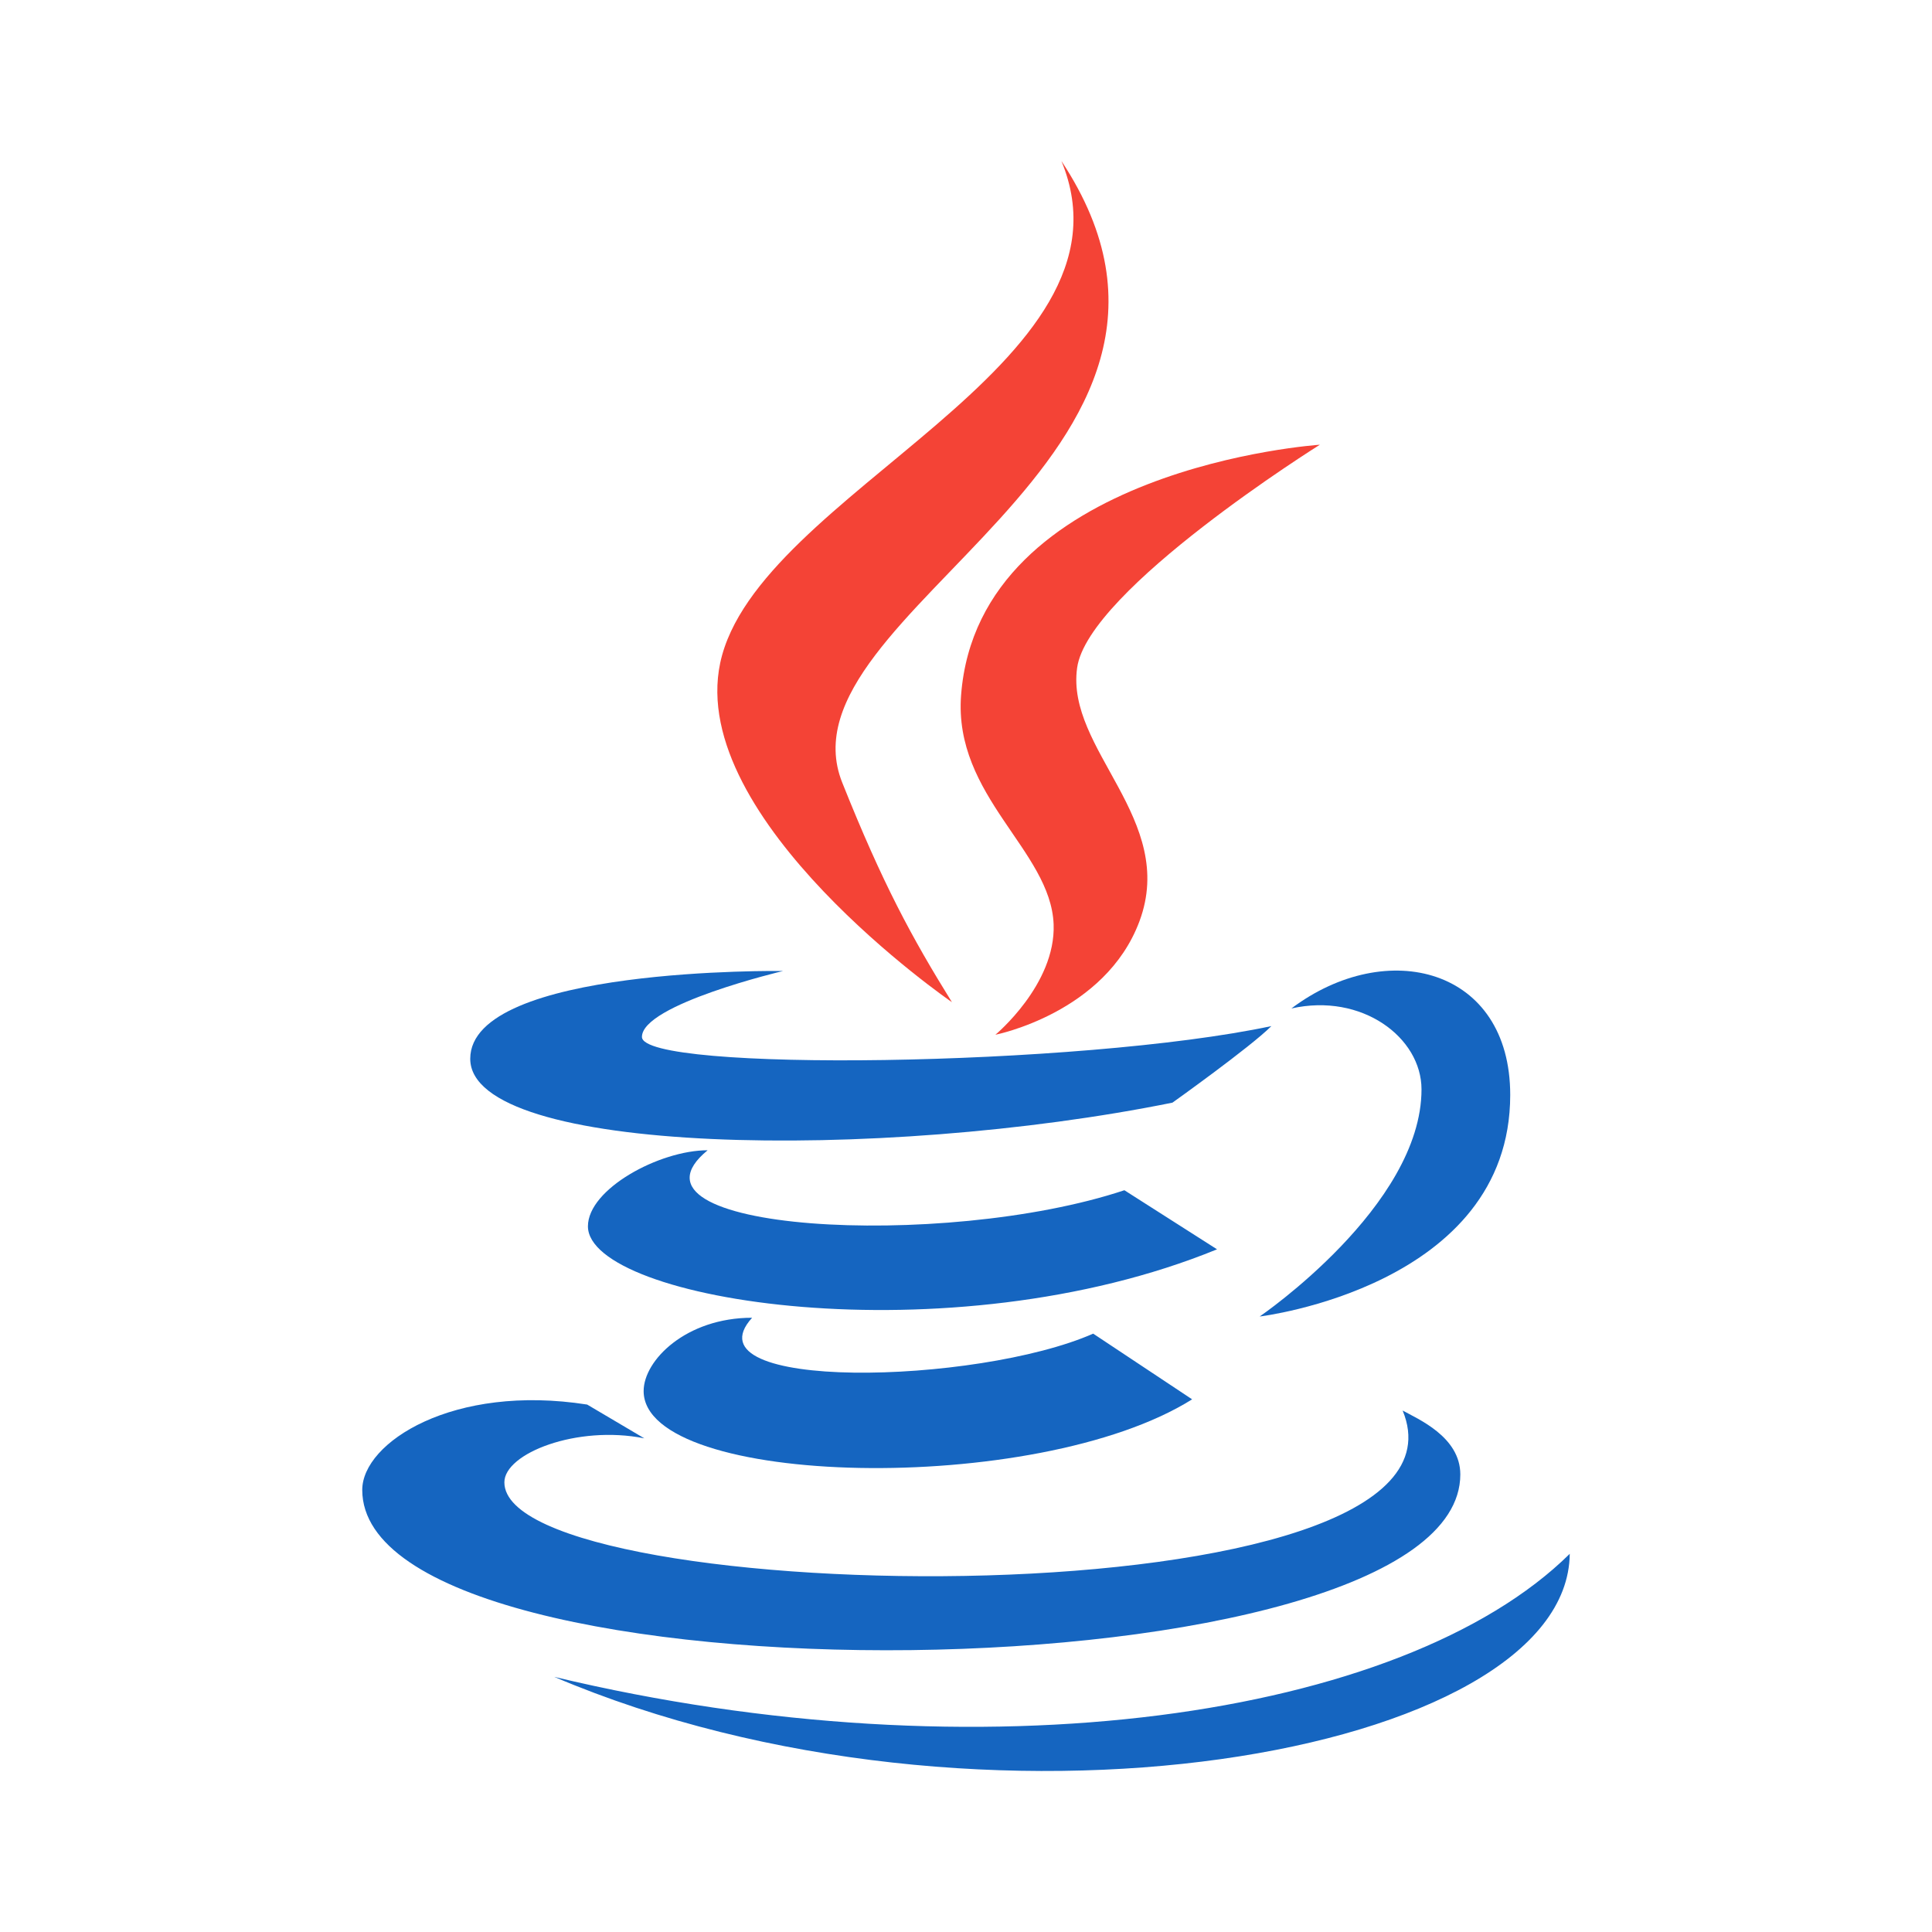
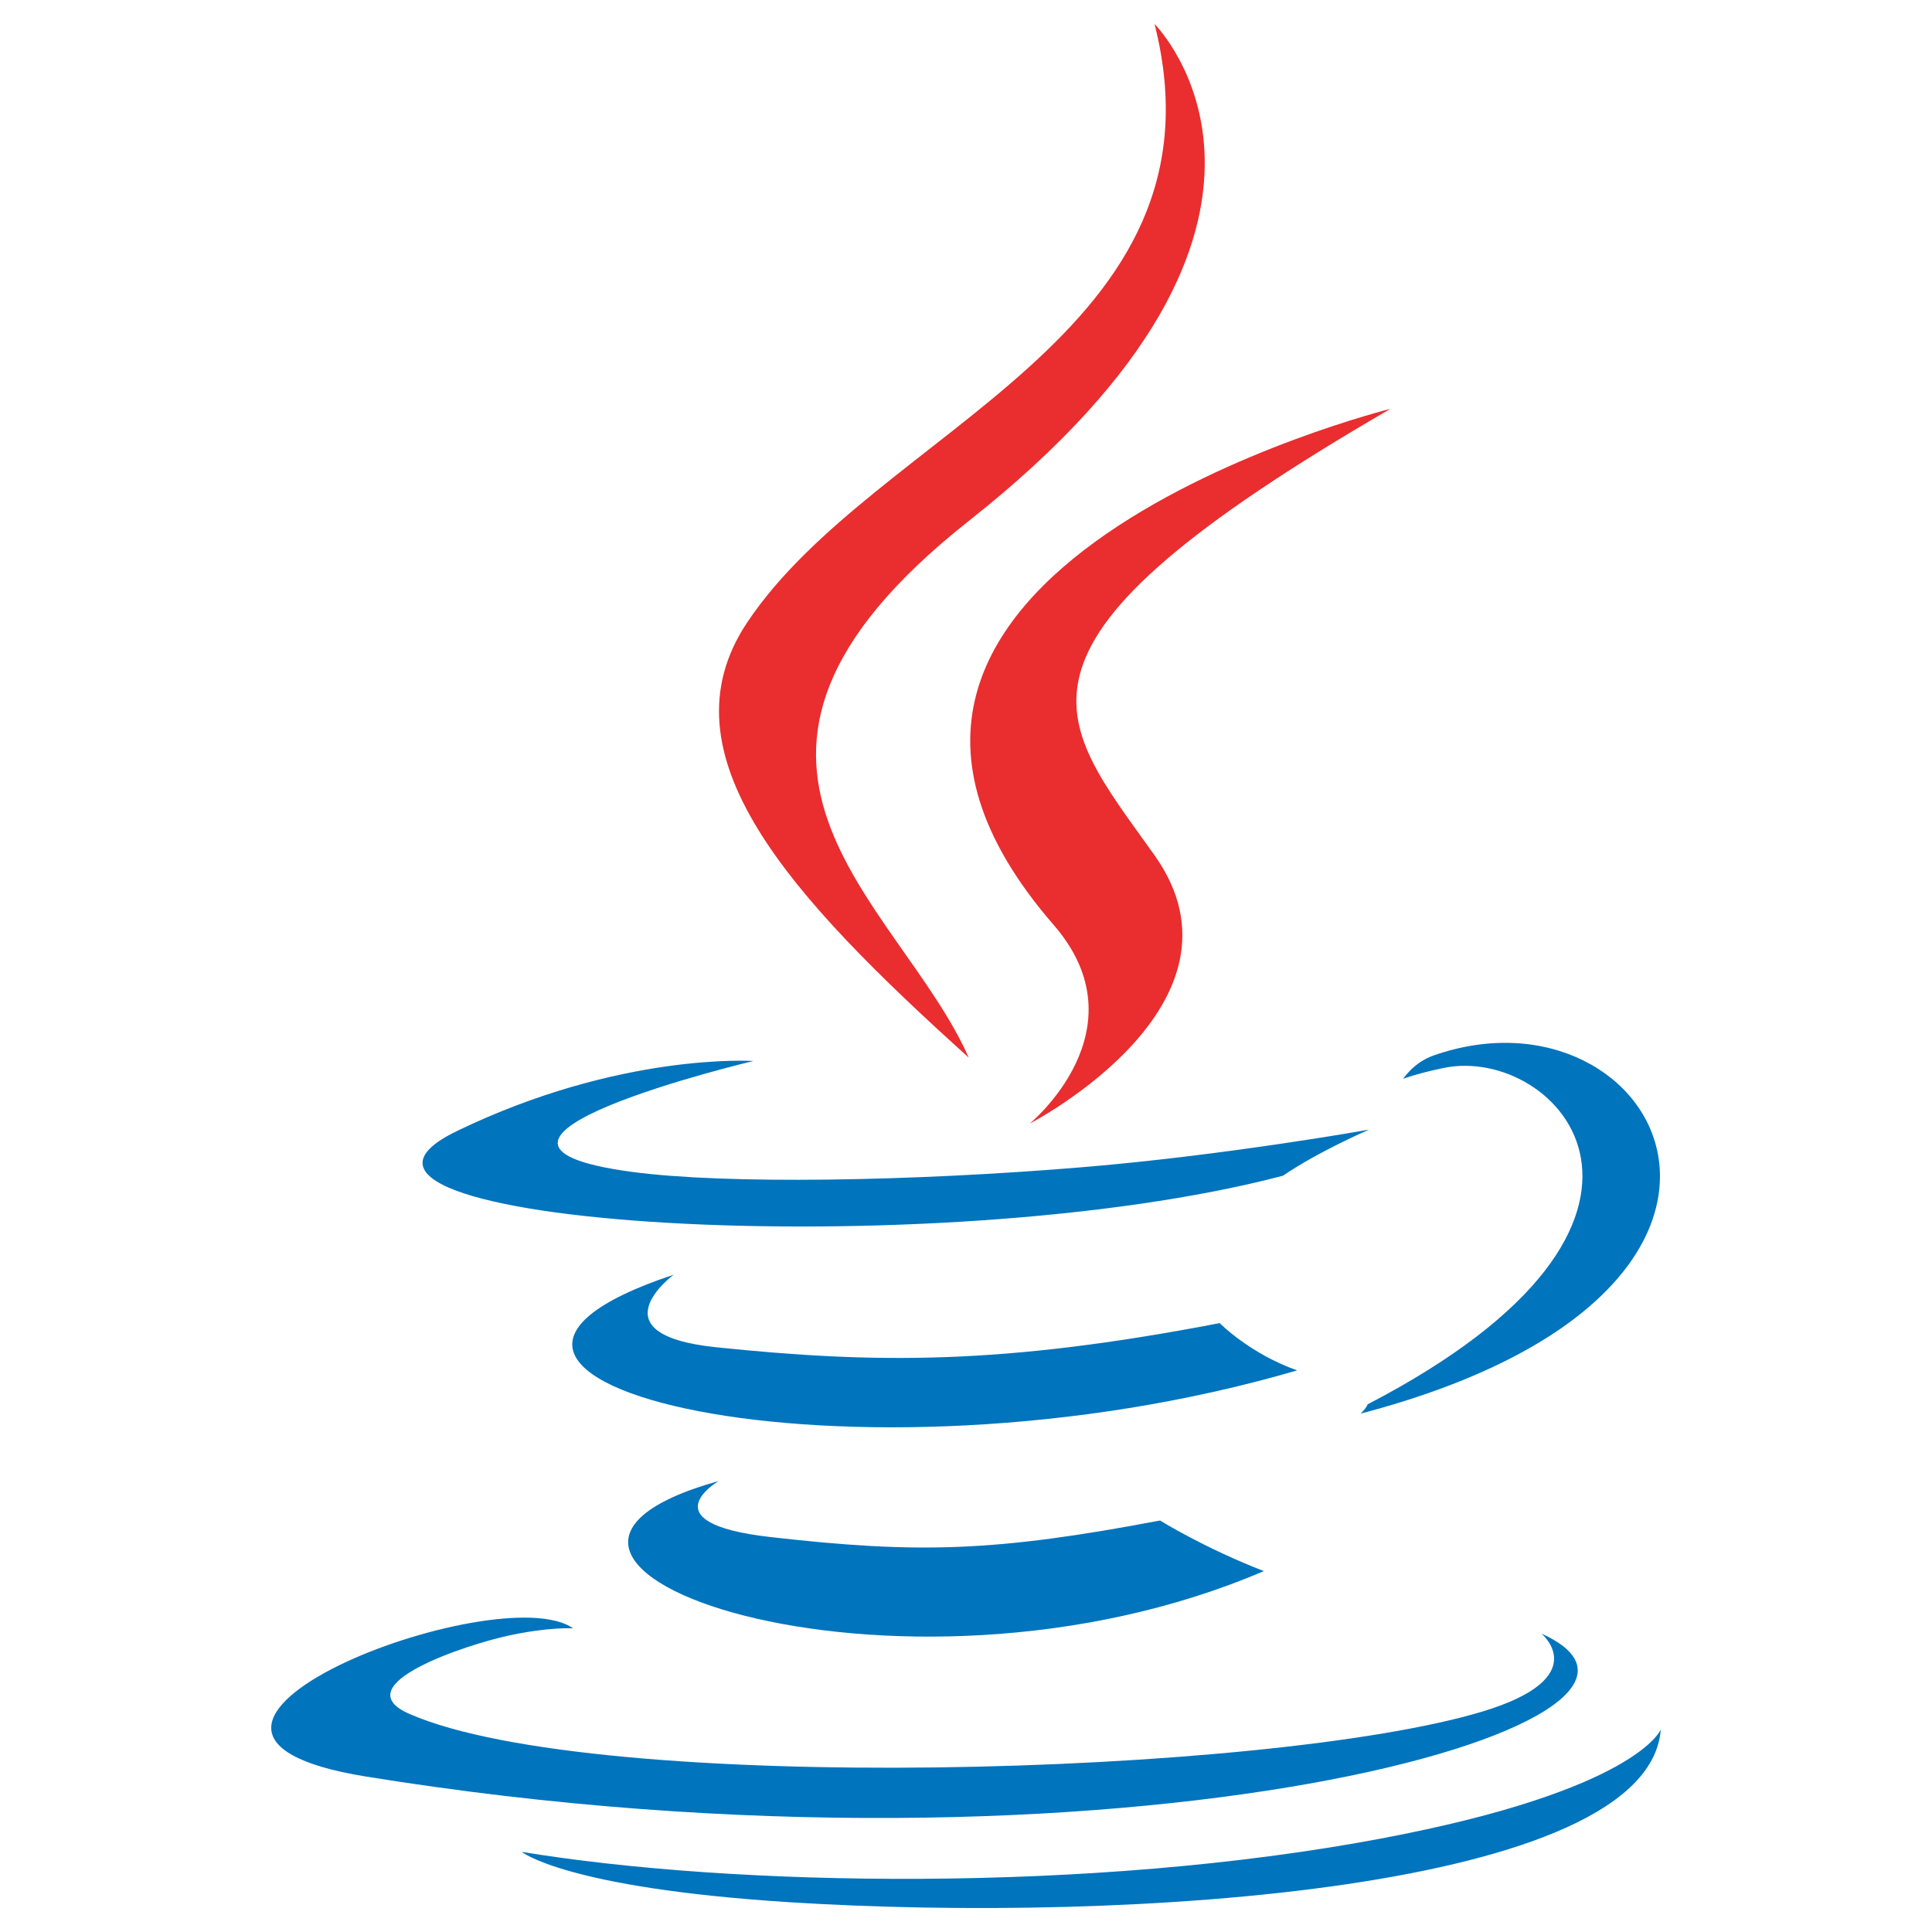
- <svg xmlns="http://www.w3.org/2000/svg" viewBox="0 0 48 48" width="100px" height="100px">
-   <g>
-     <path fill="#F44336" d="M23.65,24.898c-0.998-1.609-1.722-2.943-2.725-5.455C19.229,15.2,31.24,11.366,26.37,3.999c2.111,5.089-7.577,8.235-8.477,12.473C17.07,20.37,23.645,24.898,23.65,24.898z" />
-     <path fill="#F44336" d="M23.878,17.27c-0.192,2.516,2.229,3.857,2.299,5.695c0.056,1.496-1.447,2.743-1.447,2.743s2.728-0.536,3.579-2.818c0.945-2.534-1.834-4.269-1.548-6.298c0.267-1.938,6.031-5.543,6.031-5.543S24.311,11.611,23.878,17.27z" />
-   </g>
-   <g>
-     <path fill="#1565C0" d="M32.084,25.055c1.754-0.394,3.233,0.723,3.233,2.01c0,2.901-4.021,5.643-4.021,5.643s6.225-0.742,6.225-5.505C37.521,24.053,34.464,23.266,32.084,25.055z" />
-     <path fill="#1565C0" d="M29.129,27.395c0,0,1.941-1.383,2.458-1.902c-4.763,1.011-15.638,1.147-15.638,0.269c0-0.809,3.507-1.638,3.507-1.638s-7.773-0.112-7.773,2.181C11.683,28.695,21.858,28.866,29.129,27.395z" />
-     <path fill="#1565C0" d="M27.935,29.571c-4.509,1.499-12.814,1.02-10.354-0.993c-1.198,0-2.974,0.963-2.974,1.889c0,1.857,8.982,3.291,15.63,0.572L27.935,29.571z" />
-     <path fill="#1565C0" d="M18.686,32.739c-1.636,0-2.695,1.054-2.695,1.822c0,2.391,9.76,2.632,13.627,0.205l-2.458-1.632C24.271,34.404,17.014,34.579,18.686,32.739z" />
-     <path fill="#1565C0" d="M36.281,36.632c0-0.936-1.055-1.377-1.433-1.588c2.228,5.373-22.317,4.956-22.317,1.784c0-0.721,1.807-1.427,3.477-1.093l-1.42-0.839C11.26,34.374,9,35.837,9,37.017C9,42.52,36.281,42.255,36.281,36.632z" />
-     <path fill="#1565C0" d="M39,38.604c-4.146,4.095-14.659,5.587-25.231,3.057C24.341,46.164,38.95,43.628,39,38.604z" />
-   </g>
+ <svg xmlns="http://www.w3.org/2000/svg" viewBox="0 0 128 128">
+   <path fill="#0074BD" d="M47.617 98.12s-4.767 2.774 3.397 3.71c9.892 1.13 14.947.968 25.845-1.092 0 0 2.871 1.795 6.873 3.351-24.439 10.47-55.308-.607-36.115-5.969zm-2.988-13.665s-5.348 3.959 2.823 4.805c10.567 1.091 18.91 1.18 33.354-1.6 0 0 1.993 2.025 5.132 3.131-29.542 8.64-62.446.68-41.309-6.336z" />
+   <path fill="#EA2D2E" d="M69.802 61.271c6.025 6.935-1.58 13.17-1.58 13.17s15.289-7.891 8.269-17.777c-6.559-9.215-11.587-13.792 15.635-29.58 0 .001-42.731 10.67-22.324 34.187z" />
+   <path fill="#0074BD" d="M102.123 108.229s3.529 2.91-3.888 5.159c-14.102 4.272-58.706 5.56-71.094.171-4.451-1.938 3.899-4.625 6.526-5.192 2.739-.593 4.303-.485 4.303-.485-4.953-3.487-32.013 6.85-13.743 9.815 49.821 8.076 90.817-3.637 77.896-9.468zM49.912 70.294s-22.686 5.389-8.033 7.348c6.188.828 18.518.638 30.011-.326 9.39-.789 18.813-2.474 18.813-2.474s-3.308 1.419-5.704 3.053c-23.042 6.061-67.544 3.238-54.731-2.958 10.832-5.239 19.644-4.643 19.644-4.643zm40.697 22.747c23.421-12.167 12.591-23.86 5.032-22.285-1.848.385-2.677.72-2.677.72s.688-1.079 2-1.543c14.953-5.255 26.451 15.503-4.823 23.725 0-.002.359-.327.468-.617z" />
+   <path fill="#EA2D2E" d="M76.491 1.587S89.459 14.563 64.188 34.51c-20.266 16.006-4.621 25.13-.007 35.559-11.831-10.673-20.509-20.07-14.688-28.815C58.041 28.42 81.722 22.195 76.491 1.587z" />
+   <path fill="#0074BD" d="M52.214 126.021c22.476 1.437 57-.8 57.817-11.436 0 0-1.571 4.032-18.577 7.231-19.186 3.612-42.854 3.191-56.887.874 0 .001 2.875 2.381 17.647 3.331z" />
</svg>
